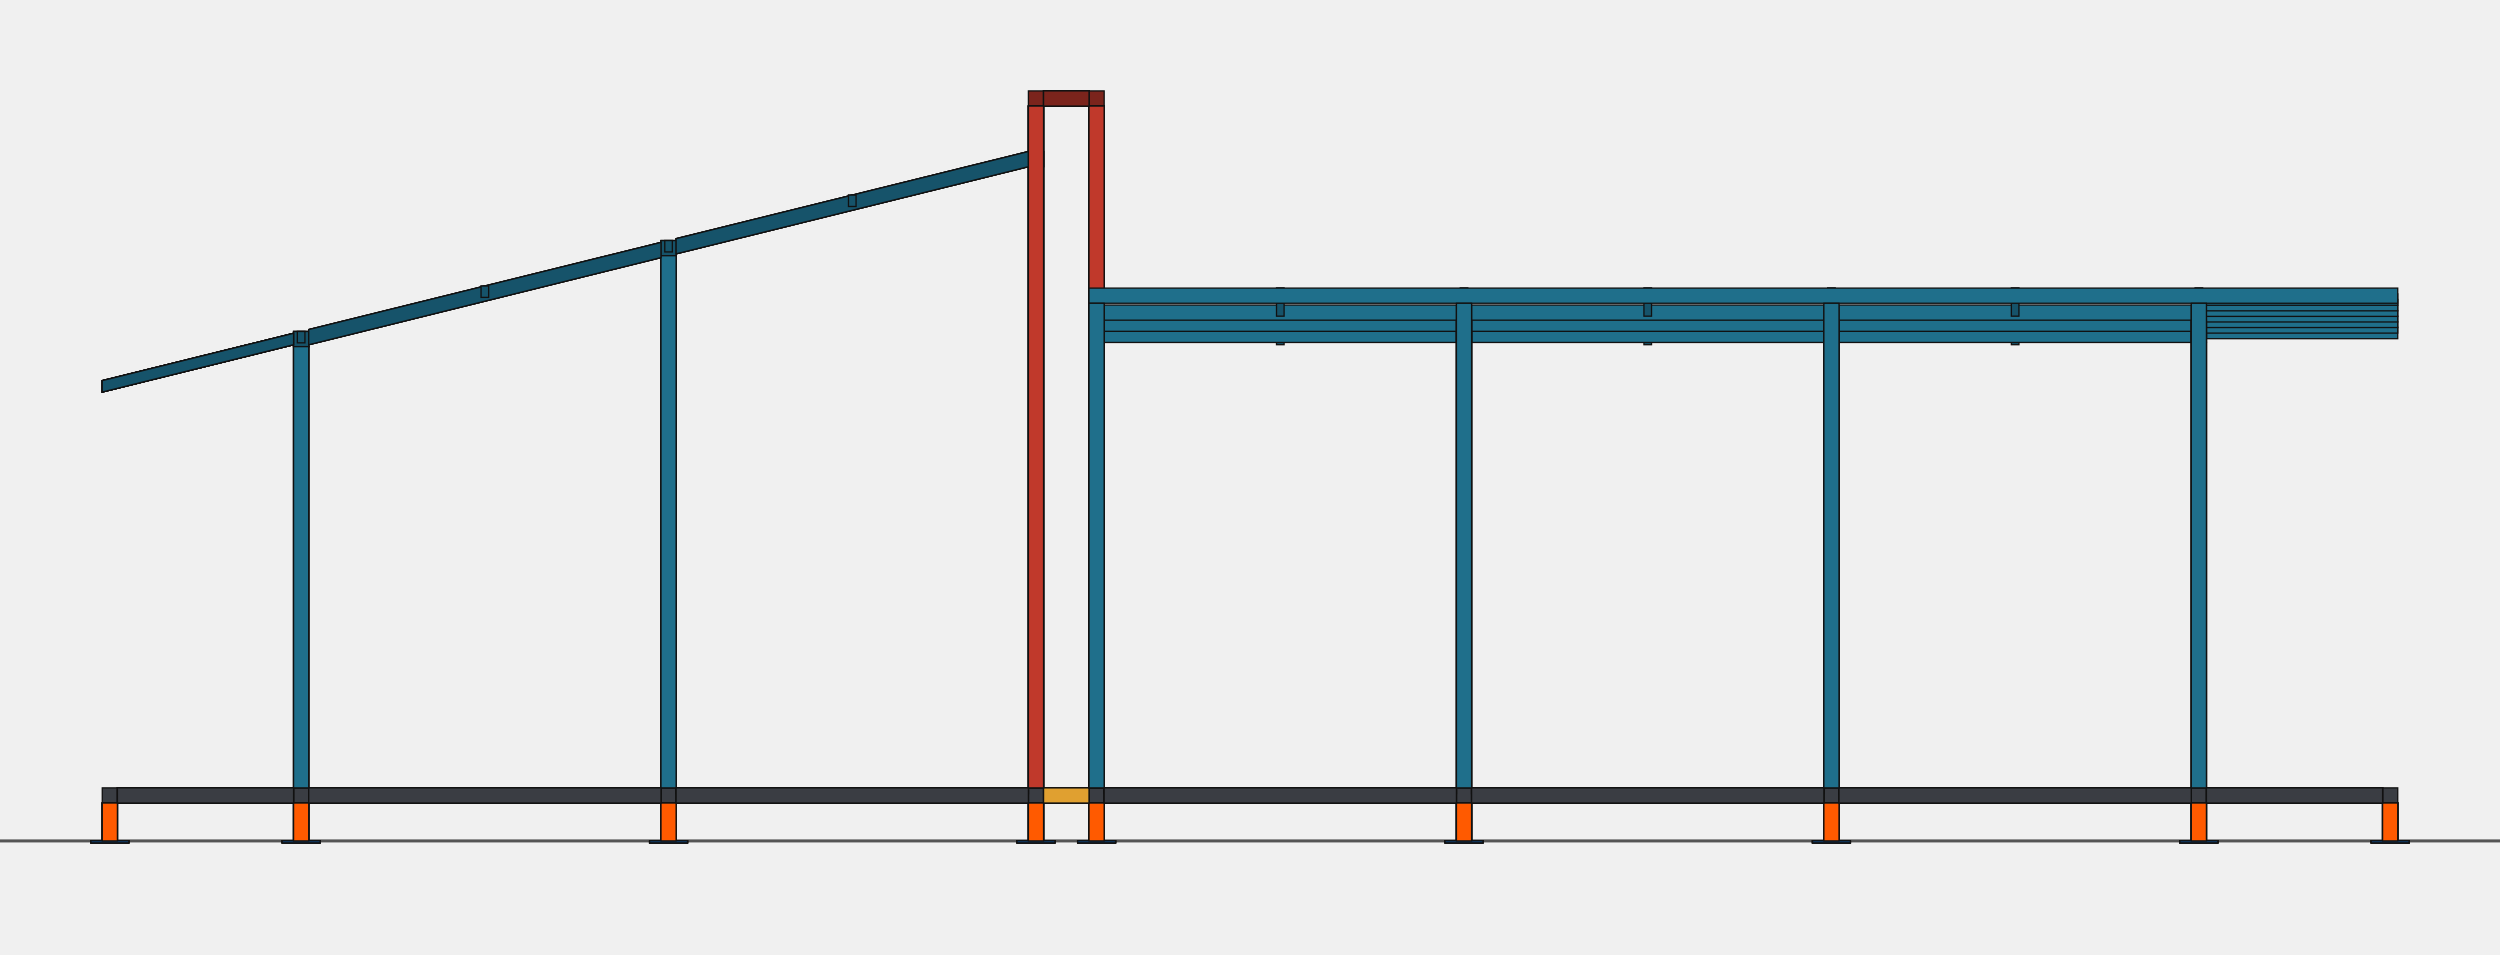
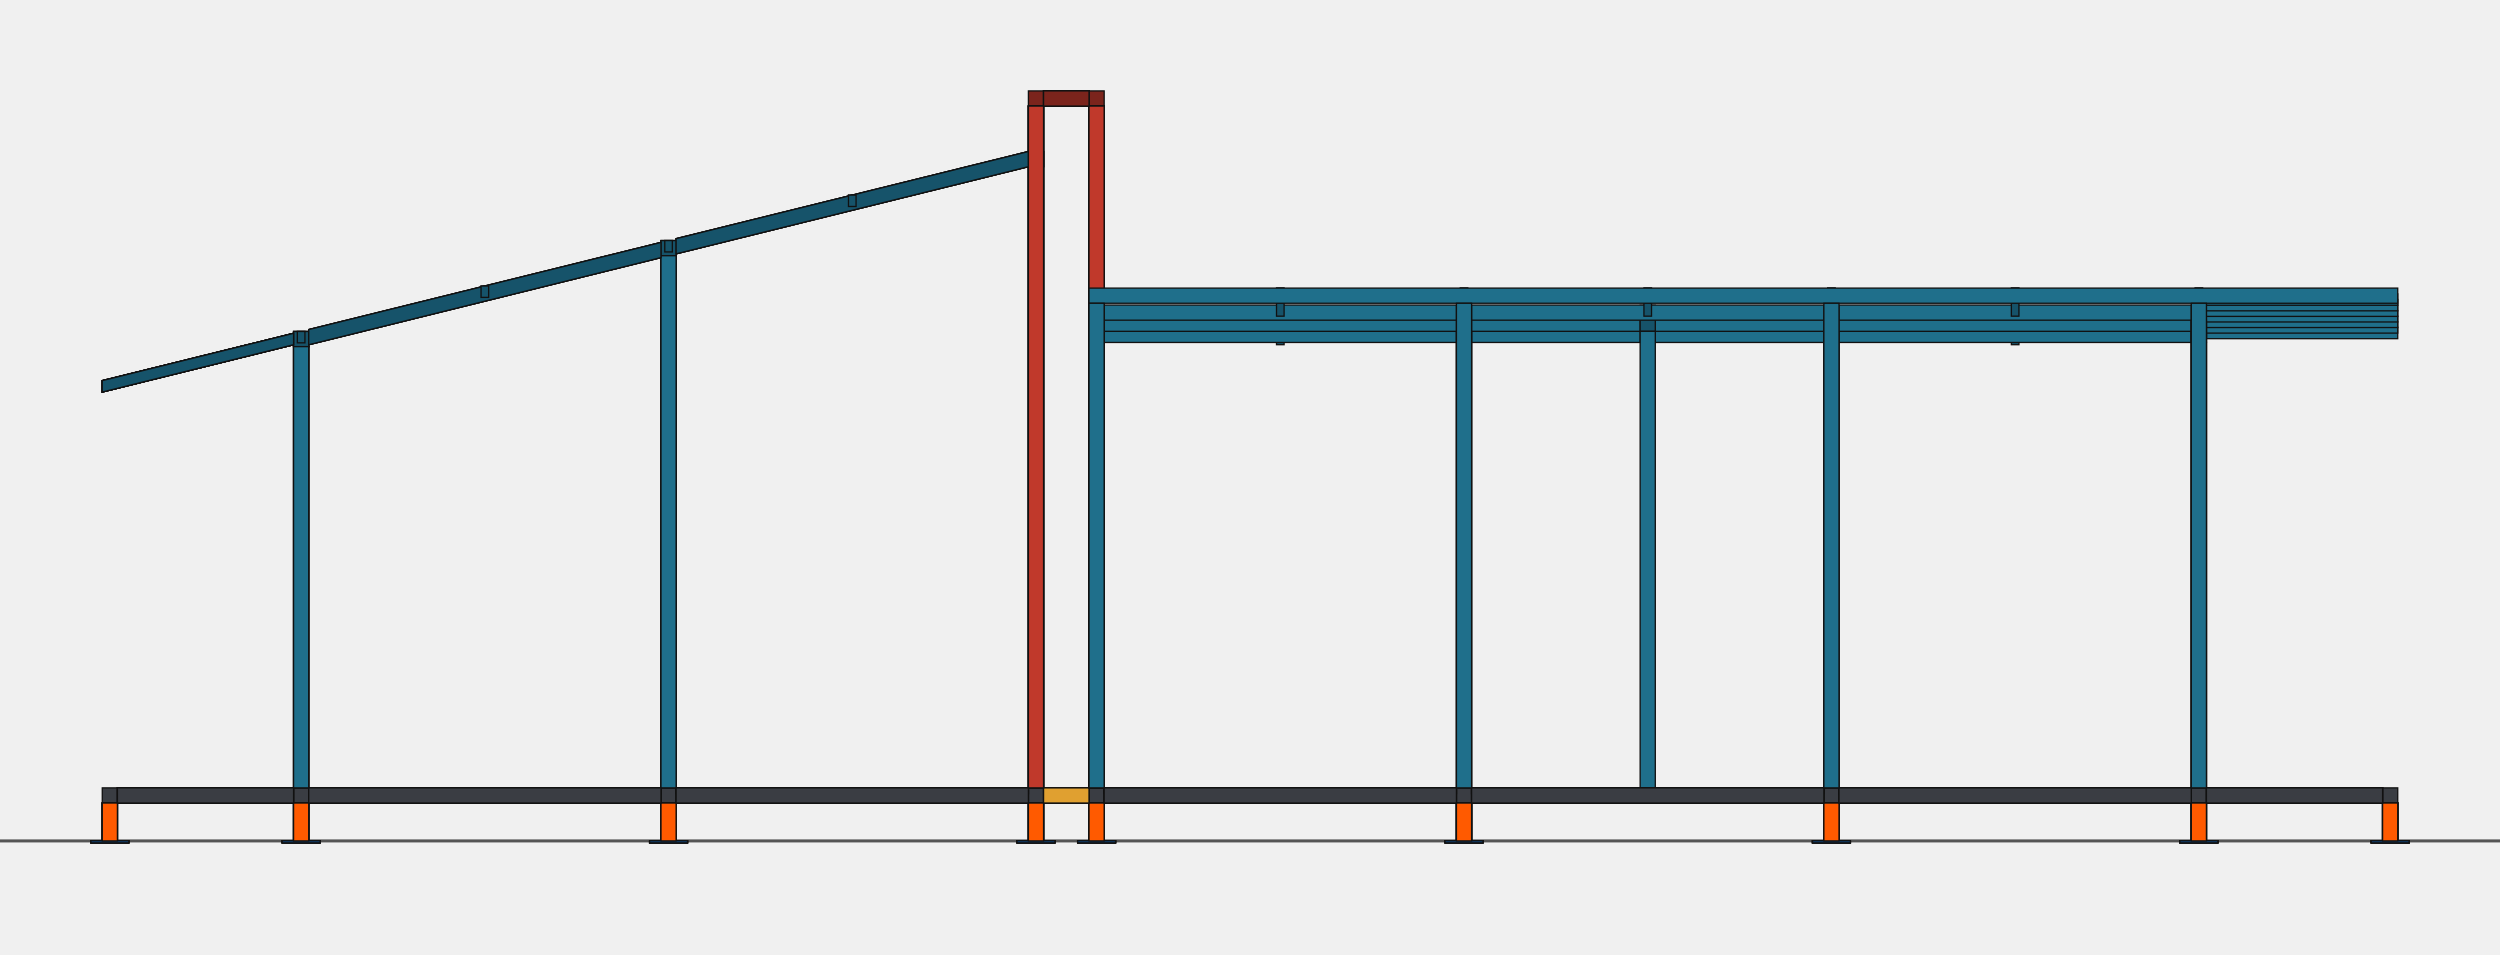
<svg xmlns="http://www.w3.org/2000/svg" viewBox="-582.5 -222.0 660.0 252.0" preserveAspectRatio="xMidYMid meet" role="img" aria-label="north elevation">
  <line x1="-582.5" y1="0" x2="77.5" y2="0" stroke="#555" stroke-width="0.8" />
  <polygon fill="#0a5fb4" stroke="#111" stroke-width="0.35" points="43.50,0.50 53.50,0.50 53.50,-0.00 43.50,-0.00" />
  <polygon fill="#ff5a00" stroke="#111" stroke-width="0.35" points="46.50,-0.00 50.50,-0.00 50.50,-10.00 46.50,-10.00" />
  <polygon fill="#0a5fb4" stroke="#111" stroke-width="0.35" points="-7.00,0.50 3.00,0.50 3.00,-0.00 -7.00,-0.00" />
  <polygon fill="#ff5a00" stroke="#111" stroke-width="0.35" points="-4.00,0.00 0.00,0.00 0.00,-10.00 -4.00,-10.00" />
  <polygon fill="#0a5fb4" stroke="#111" stroke-width="0.35" points="-104.00,0.50 -94.00,0.50 -94.00,-0.00 -104.00,-0.00" />
  <polygon fill="#ff5a00" stroke="#111" stroke-width="0.35" points="-101.00,0.00 -97.00,0.00 -97.00,-10.00 -101.00,-10.00" />
  <polygon fill="#0a5fb4" stroke="#111" stroke-width="0.35" points="-201.00,0.50 -191.00,0.50 -191.00,-0.00 -201.00,-0.00" />
  <polygon fill="#ff5a00" stroke="#111" stroke-width="0.35" points="-198.00,0.00 -194.00,0.00 -194.00,-10.00 -198.00,-10.00" />
  <polygon fill="#0a5fb4" stroke="#111" stroke-width="0.35" points="-298.00,0.50 -288.00,0.50 -288.00,-0.00 -298.00,-0.00" />
  <polygon fill="#ff5a00" stroke="#111" stroke-width="0.35" points="-295.00,0.00 -291.00,0.00 -291.00,-10.00 -295.00,-10.00" />
  <polygon fill="#0a5fb4" stroke="#111" stroke-width="0.35" points="-314.00,0.50 -304.00,0.50 -304.00,-0.00 -314.00,-0.00" />
  <polygon fill="#ff5a00" stroke="#111" stroke-width="0.35" points="-311.00,0.00 -307.00,0.00 -307.00,-10.00 -311.00,-10.00" />
  <polygon fill="#0a5fb4" stroke="#111" stroke-width="0.35" points="-411.00,0.50 -401.00,0.50 -401.00,-0.00 -411.00,-0.00" />
  <polygon fill="#ff5a00" stroke="#111" stroke-width="0.35" points="-408.00,0.00 -404.00,0.00 -404.00,-10.00 -408.00,-10.00" />
  <polygon fill="#0a5fb4" stroke="#111" stroke-width="0.35" points="-508.00,0.50 -498.00,0.50 -498.00,-0.00 -508.00,-0.00" />
  <polygon fill="#ff5a00" stroke="#111" stroke-width="0.35" points="-505.00,0.00 -501.00,0.00 -501.00,-10.00 -505.00,-10.00" />
  <polygon fill="#0a5fb4" stroke="#111" stroke-width="0.35" points="-558.50,0.50 -548.50,0.50 -548.50,-0.00 -558.50,-0.00" />
  <polygon fill="#ff5a00" stroke="#111" stroke-width="0.35" points="-555.50,-0.00 -551.50,-0.00 -551.50,-10.00 -555.50,-10.00" />
  <polygon fill="#3a3d43" stroke="#111" stroke-width="0.35" points="-0.00,-10.00 46.50,-10.00 46.50,-14.00 -0.00,-14.00" />
  <polygon fill="#3a3d43" stroke="#111" stroke-width="0.35" points="-97.00,-10.00 -4.00,-10.00 -4.00,-14.00 -97.00,-14.00" />
  <polygon fill="#3a3d43" stroke="#111" stroke-width="0.35" points="-194.00,-10.00 -101.00,-10.00 -101.00,-14.00 -194.00,-14.00" />
  <polygon fill="#3a3d43" stroke="#111" stroke-width="0.35" points="-291.00,-10.00 -198.00,-10.00 -198.00,-14.00 -291.00,-14.00" />
  <polygon fill="#e0a030" stroke="#111" stroke-width="0.35" points="-307.00,-10.00 -295.00,-10.00 -295.00,-14.00 -307.00,-14.00" />
  <polygon fill="#3a3d43" stroke="#111" stroke-width="0.35" points="-404.00,-10.00 -311.00,-10.00 -311.00,-14.00 -404.00,-14.00" />
  <polygon fill="#3a3d43" stroke="#111" stroke-width="0.35" points="-501.00,-10.00 -408.00,-10.00 -408.00,-14.00 -501.00,-14.00" />
  <polygon fill="#3a3d43" stroke="#111" stroke-width="0.35" points="-551.50,-10.00 -505.00,-10.00 -505.00,-14.00 -551.50,-14.00" />
  <polygon fill="#c0392b" stroke="#111" stroke-width="0.35" points="-295.00,-14.00 -291.00,-14.00 -291.00,-194.00 -295.00,-194.00" />
  <polygon fill="#c0392b" stroke="#111" stroke-width="0.35" points="-311.00,-14.00 -307.00,-14.00 -307.00,-194.00 -311.00,-194.00" />
  <polygon fill="#7b241c" stroke="#111" stroke-width="0.35" points="-307.00,-194.00 -295.00,-194.00 -295.00,-198.00 -307.00,-198.00" />
  <polygon fill="#16536a" stroke="#111" stroke-width="0.35" points="-3.00,-131.00 -1.00,-131.00 -1.00,-135.53 -3.00,-135.53" />
  <polygon fill="#16536a" stroke="#111" stroke-width="0.35" points="-51.50,-131.00 -49.50,-131.00 -49.50,-135.53 -51.50,-135.53" />
  <polygon fill="#16536a" stroke="#111" stroke-width="0.35" points="-100.00,-131.00 -98.00,-131.00 -98.00,-135.53 -100.00,-135.53" />
  <polygon fill="#16536a" stroke="#111" stroke-width="0.35" points="-148.50,-131.00 -146.50,-131.00 -146.50,-135.53 -148.50,-135.53" />
  <polygon fill="#16536a" stroke="#111" stroke-width="0.35" points="-197.00,-131.00 -195.00,-131.00 -195.00,-135.53 -197.00,-135.53" />
  <polygon fill="#16536a" stroke="#111" stroke-width="0.35" points="-245.50,-131.00 -243.50,-131.00 -243.50,-135.53 -245.50,-135.53" />
  <polygon fill="#16536a" stroke="#111" stroke-width="0.35" points="-294.00,-131.00 -292.00,-131.00 -292.00,-135.53 -294.00,-135.53" />
  <polygon fill="#16536a" stroke="#111" stroke-width="0.35" points="-310.00,-179.00 -308.00,-179.00 -308.00,-182.00 -310.00,-182.00" />
  <polygon fill="#16536a" stroke="#111" stroke-width="0.35" points="-358.50,-167.49 -356.50,-167.49 -356.50,-170.49 -358.50,-170.49" />
  <polygon fill="#16536a" stroke="#111" stroke-width="0.35" points="-407.00,-155.49 -405.00,-155.49 -405.00,-158.49 -407.00,-158.49" />
  <polygon fill="#16536a" stroke="#111" stroke-width="0.35" points="-455.50,-143.49 -453.50,-143.49 -453.50,-146.49 -455.50,-146.49" />
  <polygon fill="#16536a" stroke="#111" stroke-width="0.35" points="-504.00,-131.49 -502.00,-131.49 -502.00,-134.49 -504.00,-134.49" />
  <polygon fill="#0a5fb4" stroke="#111" stroke-width="0.35" points="43.50,0.50 53.50,0.50 53.50,-0.00 43.50,-0.00" />
  <polygon fill="#ff5a00" stroke="#111" stroke-width="0.35" points="46.50,-0.00 50.50,-0.00 50.50,-10.00 46.50,-10.00" />
  <polygon fill="#0a5fb4" stroke="#111" stroke-width="0.35" points="-7.00,0.50 3.00,0.50 3.00,-0.00 -7.00,-0.00" />
  <polygon fill="#ff5a00" stroke="#111" stroke-width="0.35" points="-4.00,0.00 0.00,0.00 0.00,-10.00 -4.00,-10.00" />
  <polygon fill="#0a5fb4" stroke="#111" stroke-width="0.35" points="-104.00,0.50 -94.00,0.50 -94.00,-0.00 -104.00,-0.00" />
  <polygon fill="#ff5a00" stroke="#111" stroke-width="0.35" points="-101.00,0.00 -97.00,0.00 -97.00,-10.00 -101.00,-10.00" />
  <polygon fill="#0a5fb4" stroke="#111" stroke-width="0.35" points="-201.00,0.50 -191.00,0.50 -191.00,-0.00 -201.00,-0.00" />
  <polygon fill="#ff5a00" stroke="#111" stroke-width="0.35" points="-198.00,0.00 -194.00,0.00 -194.00,-10.00 -198.00,-10.00" />
  <polygon fill="#0a5fb4" stroke="#111" stroke-width="0.35" points="-298.00,0.50 -288.00,0.50 -288.00,-0.00 -298.00,-0.00" />
  <polygon fill="#ff5a00" stroke="#111" stroke-width="0.35" points="-295.00,0.00 -291.00,0.00 -291.00,-10.00 -295.00,-10.00" />
  <polygon fill="#0a5fb4" stroke="#111" stroke-width="0.35" points="-314.00,0.50 -304.00,0.50 -304.00,-0.00 -314.00,-0.00" />
  <polygon fill="#ff5a00" stroke="#111" stroke-width="0.35" points="-311.00,0.00 -307.00,0.00 -307.00,-10.00 -311.00,-10.00" />
  <polygon fill="#0a5fb4" stroke="#111" stroke-width="0.35" points="-411.00,0.50 -401.00,0.50 -401.00,-0.00 -411.00,-0.00" />
  <polygon fill="#ff5a00" stroke="#111" stroke-width="0.35" points="-408.00,0.00 -404.00,0.00 -404.00,-10.00 -408.00,-10.00" />
  <polygon fill="#0a5fb4" stroke="#111" stroke-width="0.35" points="-508.00,0.50 -498.00,0.50 -498.00,-0.00 -508.00,-0.00" />
  <polygon fill="#ff5a00" stroke="#111" stroke-width="0.35" points="-505.00,0.00 -501.00,0.00 -501.00,-10.00 -505.00,-10.00" />
  <polygon fill="#0a5fb4" stroke="#111" stroke-width="0.35" points="-558.50,0.50 -548.50,0.50 -548.50,-0.00 -558.50,-0.00" />
  <polygon fill="#ff5a00" stroke="#111" stroke-width="0.35" points="-555.50,-0.00 -551.50,-0.00 -551.50,-10.00 -555.50,-10.00" />
  <polygon fill="#3a3d43" stroke="#111" stroke-width="0.35" points="-97.00,-10.00 -4.00,-10.00 -4.00,-14.00 -97.00,-14.00" />
  <polygon fill="#3a3d43" stroke="#111" stroke-width="0.35" points="-194.00,-10.00 -101.00,-10.00 -101.00,-14.00 -194.00,-14.00" />
  <polygon fill="#3a3d43" stroke="#111" stroke-width="0.35" points="-291.00,-10.00 -198.00,-10.00 -198.00,-14.00 -291.00,-14.00" />
  <polygon fill="#3a3d43" stroke="#111" stroke-width="0.35" points="-404.00,-10.00 -311.00,-10.00 -311.00,-14.00 -404.00,-14.00" />
  <polygon fill="#3a3d43" stroke="#111" stroke-width="0.35" points="-501.00,-10.00 -408.00,-10.00 -408.00,-14.00 -501.00,-14.00" />
  <polygon fill="#e0a030" stroke="#111" stroke-width="0.35" points="-307.00,-10.00 -295.00,-10.00 -295.00,-14.00 -307.00,-14.00" />
  <polygon fill="#3a3d43" stroke="#111" stroke-width="0.35" points="-0.00,-10.00 46.50,-10.00 46.50,-14.00 -0.00,-14.00" />
  <polygon fill="#3a3d43" stroke="#111" stroke-width="0.35" points="-551.50,-10.00 -505.00,-10.00 -505.00,-14.00 -551.50,-14.00" />
  <polygon fill="#c0392b" stroke="#111" stroke-width="0.35" points="-295.00,-14.00 -291.00,-14.00 -291.00,-194.00 -295.00,-194.00" />
  <polygon fill="#c0392b" stroke="#111" stroke-width="0.35" points="-311.00,-14.00 -307.00,-14.00 -307.00,-194.00 -311.00,-194.00" />
  <polygon fill="#7b241c" stroke="#111" stroke-width="0.35" points="-307.00,-194.00 -295.00,-194.00 -295.00,-198.00 -307.00,-198.00" />
  <polygon fill="#1f6f8b" stroke="#111" stroke-width="0.35" points="-4.00,-14.00 0.00,-14.00 0.00,-131.59 -4.00,-131.59" />
  <polygon fill="#1f6f8b" stroke="#111" stroke-width="0.35" points="-101.00,-14.00 -97.00,-14.00 -97.00,-131.59 -101.00,-131.59" />
  <polygon fill="#1f6f8b" stroke="#111" stroke-width="0.35" points="-198.00,-14.00 -194.00,-14.00 -194.00,-131.59 -198.00,-131.59" />
  <polygon fill="#1f6f8b" stroke="#111" stroke-width="0.35" points="-97.00,-131.59 -4.00,-131.59 -4.00,-135.59 -97.00,-135.59" />
  <polygon fill="#1f6f8b" stroke="#111" stroke-width="0.35" points="-194.00,-131.59 -101.00,-131.59 -101.00,-135.59 -194.00,-135.59" />
  <polygon fill="#1f6f8b" stroke="#111" stroke-width="0.35" points="-291.00,-131.59 -198.00,-131.59 -198.00,-135.59 -291.00,-135.59" />
  <polygon fill="#1f6f8b" stroke="#111" stroke-width="0.35" points="-408.00,-14.00 -404.00,-14.00 -404.00,-154.49 -408.00,-154.49" />
  <polygon fill="#1f6f8b" stroke="#111" stroke-width="0.35" points="-505.00,-14.00 -501.00,-14.00 -501.00,-130.49 -505.00,-130.49" />
  <polygon fill="#16536a" stroke="#111" stroke-width="0.35" points="-404.00,-154.99 -311.00,-178.00 -311.00,-182.00 -404.00,-158.99" />
  <polygon fill="#16536a" stroke="#111" stroke-width="0.35" points="-501.00,-130.99 -408.00,-154.00 -408.00,-158.00 -501.00,-134.99" />
  <polygon fill="#1f6f8b" stroke="#111" stroke-width="0.35" points="-0.00,-132.59 50.50,-132.59 50.50,-135.59 -0.00,-135.59" />
  <polygon fill="#16536a" stroke="#111" stroke-width="0.35" points="-555.50,-118.51 -505.00,-131.00 -505.00,-134.00 -555.50,-121.51" />
  <polygon fill="#9e9e9e" stroke="#111" stroke-width="0.35" points="-97.00,-12.50 -4.00,-12.50 -4.00,-13.50 -97.00,-13.50" />
  <polygon fill="#9e9e9e" stroke="#111" stroke-width="0.35" points="-194.00,-12.50 -101.00,-12.50 -101.00,-13.50 -194.00,-13.50" />
  <polygon fill="#9e9e9e" stroke="#111" stroke-width="0.35" points="-291.00,-12.50 -198.00,-12.50 -198.00,-13.50 -291.00,-13.50" />
  <polygon fill="#9e9e9e" stroke="#111" stroke-width="0.35" points="-404.00,-12.50 -311.00,-12.50 -311.00,-13.50 -404.00,-13.50" />
  <polygon fill="#9e9e9e" stroke="#111" stroke-width="0.35" points="-501.00,-12.50 -408.00,-12.50 -408.00,-13.50 -501.00,-13.50" />
  <polygon fill="#16536a" stroke="#111" stroke-width="0.35" points="-4.00,-131.65 -0.00,-131.65 -0.00,-138.47 -4.00,-138.47" />
-   <polygon fill="#16536a" stroke="#111" stroke-width="0.35" points="-101.00,-131.65 -97.00,-131.65 -97.00,-138.47 -101.00,-138.47" />
-   <polygon fill="#16536a" stroke="#111" stroke-width="0.35" points="-198.00,-131.65 -194.00,-131.65 -194.00,-138.47 -198.00,-138.47" />
+   <polygon fill="#16536a" stroke="#111" stroke-width="0.35" points="-149.50,-131.65 -145.50,-131.65 -145.50,-138.47 -149.50,-138.47" />
  <polygon fill="#16536a" stroke="#111" stroke-width="0.35" points="-295.00,-131.65 -291.00,-131.65 -291.00,-138.47 -295.00,-138.47" />
  <polygon fill="#16536a" stroke="#111" stroke-width="0.35" points="-311.00,-178.00 -307.00,-178.00 -307.00,-182.00 -311.00,-182.00" />
  <polygon fill="#16536a" stroke="#111" stroke-width="0.35" points="-408.00,-154.49 -404.00,-154.49 -404.00,-158.49 -408.00,-158.49" />
  <polygon fill="#16536a" stroke="#111" stroke-width="0.35" points="-505.00,-130.49 -501.00,-130.49 -501.00,-134.49 -505.00,-134.49" />
  <polygon fill="#1f6f8b" stroke="#111" stroke-width="0.35" points="-0.00,-134.06 50.50,-134.06 50.50,-137.06 -0.00,-137.06" />
  <polygon fill="#16536a" stroke="#111" stroke-width="0.35" points="-555.50,-118.51 -505.00,-131.00 -505.00,-134.00 -555.50,-121.51" />
  <polygon fill="#0a5fb4" stroke="#111" stroke-width="0.35" points="43.50,0.50 53.50,0.50 53.50,-0.00 43.50,-0.00" />
  <polygon fill="#ff5a00" stroke="#111" stroke-width="0.35" points="46.50,-0.00 50.50,-0.00 50.50,-10.00 46.50,-10.00" />
  <polygon fill="#0a5fb4" stroke="#111" stroke-width="0.35" points="-7.00,0.50 3.00,0.50 3.00,-0.00 -7.00,-0.00" />
  <polygon fill="#ff5a00" stroke="#111" stroke-width="0.35" points="-4.00,0.00 0.00,0.00 0.00,-10.00 -4.00,-10.00" />
  <polygon fill="#0a5fb4" stroke="#111" stroke-width="0.35" points="-104.00,0.50 -94.00,0.50 -94.00,-0.00 -104.00,-0.00" />
  <polygon fill="#ff5a00" stroke="#111" stroke-width="0.35" points="-101.00,0.00 -97.00,0.00 -97.00,-10.00 -101.00,-10.00" />
  <polygon fill="#0a5fb4" stroke="#111" stroke-width="0.35" points="-201.00,0.50 -191.00,0.50 -191.00,-0.00 -201.00,-0.00" />
  <polygon fill="#ff5a00" stroke="#111" stroke-width="0.35" points="-198.00,0.00 -194.00,0.00 -194.00,-10.00 -198.00,-10.00" />
  <polygon fill="#0a5fb4" stroke="#111" stroke-width="0.35" points="-298.00,0.50 -288.00,0.50 -288.00,-0.00 -298.00,-0.00" />
  <polygon fill="#ff5a00" stroke="#111" stroke-width="0.35" points="-295.00,0.00 -291.00,0.00 -291.00,-10.00 -295.00,-10.00" />
  <polygon fill="#0a5fb4" stroke="#111" stroke-width="0.35" points="-314.00,0.50 -304.00,0.50 -304.00,-0.00 -314.00,-0.00" />
  <polygon fill="#ff5a00" stroke="#111" stroke-width="0.35" points="-311.00,0.00 -307.00,0.00 -307.00,-10.00 -311.00,-10.00" />
  <polygon fill="#0a5fb4" stroke="#111" stroke-width="0.35" points="-411.00,0.50 -401.00,0.50 -401.00,-0.00 -411.00,-0.00" />
  <polygon fill="#ff5a00" stroke="#111" stroke-width="0.35" points="-408.00,0.00 -404.00,0.00 -404.00,-10.00 -408.00,-10.00" />
  <polygon fill="#0a5fb4" stroke="#111" stroke-width="0.35" points="-508.00,0.50 -498.00,0.50 -498.00,-0.00 -508.00,-0.00" />
  <polygon fill="#ff5a00" stroke="#111" stroke-width="0.35" points="-505.00,0.00 -501.00,0.00 -501.00,-10.00 -505.00,-10.00" />
  <polygon fill="#0a5fb4" stroke="#111" stroke-width="0.35" points="-558.50,0.50 -548.50,0.50 -548.50,-0.00 -558.50,-0.00" />
  <polygon fill="#ff5a00" stroke="#111" stroke-width="0.35" points="-555.50,-0.00 -551.50,-0.00 -551.50,-10.00 -555.50,-10.00" />
  <polygon fill="#3a3d43" stroke="#111" stroke-width="0.35" points="-97.00,-10.00 -4.00,-10.00 -4.00,-14.00 -97.00,-14.00" />
  <polygon fill="#3a3d43" stroke="#111" stroke-width="0.35" points="-194.00,-10.00 -101.00,-10.00 -101.00,-14.00 -194.00,-14.00" />
  <polygon fill="#3a3d43" stroke="#111" stroke-width="0.35" points="-291.00,-10.00 -198.00,-10.00 -198.00,-14.00 -291.00,-14.00" />
  <polygon fill="#3a3d43" stroke="#111" stroke-width="0.35" points="-404.00,-10.00 -311.00,-10.00 -311.00,-14.00 -404.00,-14.00" />
  <polygon fill="#3a3d43" stroke="#111" stroke-width="0.35" points="-501.00,-10.00 -408.00,-10.00 -408.00,-14.00 -501.00,-14.00" />
  <polygon fill="#e0a030" stroke="#111" stroke-width="0.35" points="-307.00,-10.00 -295.00,-10.00 -295.00,-14.00 -307.00,-14.00" />
  <polygon fill="#3a3d43" stroke="#111" stroke-width="0.35" points="-0.00,-10.00 46.50,-10.00 46.50,-14.00 -0.00,-14.00" />
  <polygon fill="#3a3d43" stroke="#111" stroke-width="0.35" points="-551.50,-10.00 -505.00,-10.00 -505.00,-14.00 -551.50,-14.00" />
  <polygon fill="#c0392b" stroke="#111" stroke-width="0.35" points="-295.00,-14.00 -291.00,-14.00 -291.00,-194.00 -295.00,-194.00" />
  <polygon fill="#c0392b" stroke="#111" stroke-width="0.35" points="-311.00,-14.00 -307.00,-14.00 -307.00,-194.00 -311.00,-194.00" />
  <polygon fill="#7b241c" stroke="#111" stroke-width="0.35" points="-307.00,-194.00 -295.00,-194.00 -295.00,-198.00 -307.00,-198.00" />
  <polygon fill="#1f6f8b" stroke="#111" stroke-width="0.35" points="-4.00,-14.00 0.00,-14.00 0.00,-134.53 -4.00,-134.53" />
-   <polygon fill="#1f6f8b" stroke="#111" stroke-width="0.35" points="-101.00,-14.00 -97.00,-14.00 -97.00,-134.53 -101.00,-134.53" />
-   <polygon fill="#1f6f8b" stroke="#111" stroke-width="0.35" points="-198.00,-14.00 -194.00,-14.00 -194.00,-134.53 -198.00,-134.53" />
-   <polygon fill="#1f6f8b" stroke="#111" stroke-width="0.35" points="-97.00,-134.53 -4.00,-134.53 -4.00,-138.53 -97.00,-138.53" />
-   <polygon fill="#1f6f8b" stroke="#111" stroke-width="0.35" points="-194.00,-134.53 -101.00,-134.53 -101.00,-138.53 -194.00,-138.53" />
-   <polygon fill="#1f6f8b" stroke="#111" stroke-width="0.35" points="-291.00,-134.53 -198.00,-134.53 -198.00,-138.53 -291.00,-138.53" />
+   <polygon fill="#1f6f8b" stroke="#111" stroke-width="0.35" points="-149.50,-14.00 -145.50,-14.00 -145.50,-134.53 -149.50,-134.53" />
+   <polygon fill="#1f6f8b" stroke="#111" stroke-width="0.35" points="-145.50,-134.53 -4.00,-134.53 -4.00,-138.53 -145.50,-138.53" />
+   <polygon fill="#1f6f8b" stroke="#111" stroke-width="0.35" points="-291.00,-134.53 -149.50,-134.53 -149.50,-138.53 -291.00,-138.53" />
  <polygon fill="#1f6f8b" stroke="#111" stroke-width="0.35" points="-408.00,-14.00 -404.00,-14.00 -404.00,-154.49 -408.00,-154.49" />
  <polygon fill="#1f6f8b" stroke="#111" stroke-width="0.35" points="-505.00,-14.00 -501.00,-14.00 -501.00,-130.49 -505.00,-130.49" />
  <polygon fill="#16536a" stroke="#111" stroke-width="0.35" points="-404.00,-154.99 -311.00,-178.00 -311.00,-182.00 -404.00,-158.99" />
  <polygon fill="#16536a" stroke="#111" stroke-width="0.35" points="-501.00,-130.99 -408.00,-154.00 -408.00,-158.00 -501.00,-134.99" />
  <polygon fill="#1f6f8b" stroke="#111" stroke-width="0.35" points="-0.00,-135.53 50.50,-135.53 50.50,-138.53 -0.00,-138.53" />
  <polygon fill="#16536a" stroke="#111" stroke-width="0.35" points="-555.50,-118.51 -505.00,-131.00 -505.00,-134.00 -555.50,-121.51" />
  <polygon fill="#3a3d43" stroke="#111" stroke-width="0.35" points="46.50,-10.00 50.50,-10.00 50.50,-14.00 46.50,-14.00" />
  <polygon fill="#3a3d43" stroke="#111" stroke-width="0.35" points="-4.00,-10.00 -0.00,-10.00 -0.00,-14.00 -4.00,-14.00" />
  <polygon fill="#3a3d43" stroke="#111" stroke-width="0.35" points="-101.00,-10.00 -97.00,-10.00 -97.00,-14.00 -101.00,-14.00" />
  <polygon fill="#3a3d43" stroke="#111" stroke-width="0.35" points="-198.00,-10.00 -194.00,-10.00 -194.00,-14.00 -198.00,-14.00" />
  <polygon fill="#3a3d43" stroke="#111" stroke-width="0.35" points="-295.00,-10.00 -291.00,-10.00 -291.00,-14.00 -295.00,-14.00" />
  <polygon fill="#3a3d43" stroke="#111" stroke-width="0.35" points="-311.00,-10.00 -307.00,-10.00 -307.00,-14.00 -311.00,-14.00" />
  <polygon fill="#3a3d43" stroke="#111" stroke-width="0.35" points="-408.00,-10.00 -404.00,-10.00 -404.00,-14.00 -408.00,-14.00" />
  <polygon fill="#3a3d43" stroke="#111" stroke-width="0.35" points="-505.00,-10.00 -501.00,-10.00 -501.00,-14.00 -505.00,-14.00" />
  <polygon fill="#3a3d43" stroke="#111" stroke-width="0.35" points="-555.50,-10.00 -551.50,-10.00 -551.50,-14.00 -555.50,-14.00" />
  <polygon fill="#9e9e9e" stroke="#111" stroke-width="0.35" points="-97.00,-12.50 -4.00,-12.50 -4.00,-13.50 -97.00,-13.50" />
  <polygon fill="#9e9e9e" stroke="#111" stroke-width="0.35" points="-194.00,-12.50 -101.00,-12.50 -101.00,-13.50 -194.00,-13.50" />
  <polygon fill="#9e9e9e" stroke="#111" stroke-width="0.35" points="-291.00,-12.50 -198.00,-12.50 -198.00,-13.50 -291.00,-13.50" />
  <polygon fill="#9e9e9e" stroke="#111" stroke-width="0.35" points="-404.00,-12.50 -311.00,-12.50 -311.00,-13.50 -404.00,-13.50" />
  <polygon fill="#9e9e9e" stroke="#111" stroke-width="0.35" points="-501.00,-12.50 -408.00,-12.50 -408.00,-13.50 -501.00,-13.50" />
  <polygon fill="#7b241c" stroke="#111" stroke-width="0.35" points="-295.00,-194.00 -291.00,-194.00 -291.00,-198.00 -295.00,-198.00" />
  <polygon fill="#7b241c" stroke="#111" stroke-width="0.35" points="-311.00,-194.00 -307.00,-194.00 -307.00,-198.00 -311.00,-198.00" />
  <polygon fill="#16536a" stroke="#111" stroke-width="0.35" points="-4.00,-134.59 -0.00,-134.59 -0.00,-141.41 -4.00,-141.41" />
-   <polygon fill="#16536a" stroke="#111" stroke-width="0.35" points="-101.00,-134.59 -97.00,-134.59 -97.00,-141.41 -101.00,-141.41" />
-   <polygon fill="#16536a" stroke="#111" stroke-width="0.35" points="-198.00,-134.59 -194.00,-134.59 -194.00,-141.41 -198.00,-141.41" />
+   <polygon fill="#16536a" stroke="#111" stroke-width="0.35" points="-149.50,-134.59 -145.50,-134.59 -145.50,-141.41 -149.50,-141.41" />
  <polygon fill="#16536a" stroke="#111" stroke-width="0.35" points="-295.00,-134.59 -291.00,-134.59 -291.00,-141.41 -295.00,-141.41" />
  <polygon fill="#16536a" stroke="#111" stroke-width="0.35" points="-311.00,-178.00 -307.00,-178.00 -307.00,-182.00 -311.00,-182.00" />
  <polygon fill="#16536a" stroke="#111" stroke-width="0.35" points="-408.00,-154.49 -404.00,-154.49 -404.00,-158.49 -408.00,-158.49" />
  <polygon fill="#16536a" stroke="#111" stroke-width="0.35" points="-505.00,-130.49 -501.00,-130.49 -501.00,-134.49 -505.00,-134.49" />
  <polygon fill="#1f6f8b" stroke="#111" stroke-width="0.35" points="-0.00,-137.00 50.50,-137.00 50.50,-140.00 -0.00,-140.00" />
  <polygon fill="#16536a" stroke="#111" stroke-width="0.35" points="-555.50,-118.51 -505.00,-131.00 -505.00,-134.00 -555.50,-121.51" />
  <polygon fill="#0a5fb4" stroke="#111" stroke-width="0.35" points="43.50,0.50 53.50,0.50 53.50,-0.00 43.50,-0.00" />
  <polygon fill="#ff5a00" stroke="#111" stroke-width="0.35" points="46.50,-0.00 50.50,-0.00 50.50,-10.00 46.50,-10.00" />
  <polygon fill="#0a5fb4" stroke="#111" stroke-width="0.35" points="-7.00,0.50 3.00,0.50 3.00,-0.00 -7.00,-0.00" />
  <polygon fill="#ff5a00" stroke="#111" stroke-width="0.35" points="-4.00,0.00 0.00,0.00 0.00,-10.00 -4.00,-10.00" />
  <polygon fill="#0a5fb4" stroke="#111" stroke-width="0.35" points="-104.00,0.50 -94.00,0.50 -94.00,-0.00 -104.00,-0.00" />
  <polygon fill="#ff5a00" stroke="#111" stroke-width="0.35" points="-101.00,0.00 -97.00,0.00 -97.00,-10.00 -101.00,-10.00" />
  <polygon fill="#0a5fb4" stroke="#111" stroke-width="0.35" points="-201.00,0.50 -191.00,0.50 -191.00,-0.00 -201.00,-0.00" />
  <polygon fill="#ff5a00" stroke="#111" stroke-width="0.35" points="-198.00,0.00 -194.00,0.00 -194.00,-10.00 -198.00,-10.00" />
  <polygon fill="#0a5fb4" stroke="#111" stroke-width="0.35" points="-298.00,0.50 -288.00,0.50 -288.00,-0.00 -298.00,-0.00" />
  <polygon fill="#ff5a00" stroke="#111" stroke-width="0.35" points="-295.00,0.00 -291.00,0.00 -291.00,-10.00 -295.00,-10.00" />
  <polygon fill="#0a5fb4" stroke="#111" stroke-width="0.35" points="-314.00,0.50 -304.00,0.50 -304.00,-0.00 -314.00,-0.00" />
  <polygon fill="#ff5a00" stroke="#111" stroke-width="0.35" points="-311.00,0.00 -307.00,0.00 -307.00,-10.00 -311.00,-10.00" />
  <polygon fill="#0a5fb4" stroke="#111" stroke-width="0.35" points="-411.00,0.50 -401.00,0.50 -401.00,-0.00 -411.00,-0.00" />
  <polygon fill="#ff5a00" stroke="#111" stroke-width="0.35" points="-408.00,0.00 -404.00,0.00 -404.00,-10.00 -408.00,-10.00" />
  <polygon fill="#0a5fb4" stroke="#111" stroke-width="0.35" points="-508.00,0.50 -498.00,0.50 -498.00,-0.00 -508.00,-0.00" />
  <polygon fill="#ff5a00" stroke="#111" stroke-width="0.35" points="-505.00,0.00 -501.00,0.00 -501.00,-10.00 -505.00,-10.00" />
  <polygon fill="#0a5fb4" stroke="#111" stroke-width="0.35" points="-558.50,0.50 -548.50,0.50 -548.50,-0.00 -558.50,-0.00" />
  <polygon fill="#ff5a00" stroke="#111" stroke-width="0.35" points="-555.50,-0.00 -551.50,-0.00 -551.50,-10.00 -555.50,-10.00" />
  <polygon fill="#3a3d43" stroke="#111" stroke-width="0.35" points="-97.00,-10.00 -4.00,-10.00 -4.00,-14.00 -97.00,-14.00" />
  <polygon fill="#3a3d43" stroke="#111" stroke-width="0.35" points="-194.00,-10.00 -101.00,-10.00 -101.00,-14.00 -194.00,-14.00" />
  <polygon fill="#3a3d43" stroke="#111" stroke-width="0.35" points="-291.00,-10.00 -198.00,-10.00 -198.00,-14.00 -291.00,-14.00" />
  <polygon fill="#3a3d43" stroke="#111" stroke-width="0.35" points="-404.00,-10.00 -311.00,-10.00 -311.00,-14.00 -404.00,-14.00" />
  <polygon fill="#3a3d43" stroke="#111" stroke-width="0.35" points="-501.00,-10.00 -408.00,-10.00 -408.00,-14.00 -501.00,-14.00" />
  <polygon fill="#e0a030" stroke="#111" stroke-width="0.35" points="-307.00,-10.00 -295.00,-10.00 -295.00,-14.00 -307.00,-14.00" />
  <polygon fill="#3a3d43" stroke="#111" stroke-width="0.35" points="-0.00,-10.00 46.50,-10.00 46.50,-14.00 -0.00,-14.00" />
  <polygon fill="#3a3d43" stroke="#111" stroke-width="0.35" points="-551.50,-10.00 -505.00,-10.00 -505.00,-14.00 -551.50,-14.00" />
  <polygon fill="#c0392b" stroke="#111" stroke-width="0.35" points="-295.00,-14.00 -291.00,-14.00 -291.00,-194.00 -295.00,-194.00" />
  <polygon fill="#c0392b" stroke="#111" stroke-width="0.35" points="-311.00,-14.00 -307.00,-14.00 -307.00,-194.00 -311.00,-194.00" />
  <polygon fill="#7b241c" stroke="#111" stroke-width="0.35" points="-307.00,-194.00 -295.00,-194.00 -295.00,-198.00 -307.00,-198.00" />
  <polygon fill="#1f6f8b" stroke="#111" stroke-width="0.35" points="-4.00,-14.00 0.00,-14.00 0.00,-137.47 -4.00,-137.47" />
  <polygon fill="#1f6f8b" stroke="#111" stroke-width="0.35" points="-101.00,-14.00 -97.00,-14.00 -97.00,-137.47 -101.00,-137.47" />
  <polygon fill="#1f6f8b" stroke="#111" stroke-width="0.35" points="-198.00,-14.00 -194.00,-14.00 -194.00,-137.47 -198.00,-137.47" />
  <polygon fill="#1f6f8b" stroke="#111" stroke-width="0.35" points="-97.00,-137.47 -4.00,-137.47 -4.00,-141.47 -97.00,-141.47" />
  <polygon fill="#1f6f8b" stroke="#111" stroke-width="0.35" points="-194.00,-137.47 -101.00,-137.47 -101.00,-141.47 -194.00,-141.47" />
  <polygon fill="#1f6f8b" stroke="#111" stroke-width="0.35" points="-291.00,-137.47 -198.00,-137.47 -198.00,-141.47 -291.00,-141.47" />
  <polygon fill="#1f6f8b" stroke="#111" stroke-width="0.35" points="-408.00,-14.00 -404.00,-14.00 -404.00,-154.49 -408.00,-154.49" />
  <polygon fill="#1f6f8b" stroke="#111" stroke-width="0.35" points="-505.00,-14.00 -501.00,-14.00 -501.00,-130.49 -505.00,-130.49" />
  <polygon fill="#16536a" stroke="#111" stroke-width="0.35" points="-404.00,-154.99 -311.00,-178.00 -311.00,-182.00 -404.00,-158.99" />
  <polygon fill="#16536a" stroke="#111" stroke-width="0.35" points="-501.00,-130.99 -408.00,-154.00 -408.00,-158.00 -501.00,-134.99" />
  <polygon fill="#1f6f8b" stroke="#111" stroke-width="0.35" points="-0.00,-138.47 50.50,-138.47 50.50,-141.47 -0.00,-141.47" />
  <polygon fill="#16536a" stroke="#111" stroke-width="0.35" points="-555.50,-118.51 -505.00,-131.00 -505.00,-134.00 -555.50,-121.51" />
  <polygon fill="#ffffff" stroke="#111" stroke-width="0.35" points="-97.00,-12.50 -4.00,-12.50 -4.00,-13.50 -97.00,-13.50" />
  <polygon fill="#ffffff" stroke="#111" stroke-width="0.35" points="-194.00,-12.50 -101.00,-12.50 -101.00,-13.50 -194.00,-13.50" />
  <polygon fill="#ffffff" stroke="#111" stroke-width="0.35" points="-291.00,-12.50 -198.00,-12.50 -198.00,-13.50 -291.00,-13.50" />
  <polygon fill="#9e9e9e" stroke="#111" stroke-width="0.35" points="-404.00,-12.50 -311.00,-12.50 -311.00,-13.50 -404.00,-13.50" />
  <polygon fill="#9e9e9e" stroke="#111" stroke-width="0.35" points="-501.00,-12.50 -408.00,-12.50 -408.00,-13.50 -501.00,-13.50" />
  <polygon fill="#16536a" stroke="#111" stroke-width="0.35" points="-311.00,-178.00 -307.00,-178.00 -307.00,-182.00 -311.00,-182.00" />
  <polygon fill="#16536a" stroke="#111" stroke-width="0.35" points="-408.00,-154.49 -404.00,-154.49 -404.00,-158.49 -408.00,-158.49" />
  <polygon fill="#16536a" stroke="#111" stroke-width="0.35" points="-505.00,-130.49 -501.00,-130.49 -501.00,-134.49 -505.00,-134.49" />
  <polygon fill="#1f6f8b" stroke="#111" stroke-width="0.35" points="-0.00,-139.94 50.50,-139.94 50.50,-142.94 -0.00,-142.94" />
  <polygon fill="#16536a" stroke="#111" stroke-width="0.35" points="-555.50,-118.51 -505.00,-131.00 -505.00,-134.00 -555.50,-121.51" />
  <polygon fill="#16536a" stroke="#111" stroke-width="0.35" points="-3.00,-138.53 -1.00,-138.53 -1.00,-146.00 -3.00,-146.00" />
  <polygon fill="#16536a" stroke="#111" stroke-width="0.35" points="-51.50,-138.53 -49.50,-138.53 -49.50,-146.00 -51.50,-146.00" />
  <polygon fill="#16536a" stroke="#111" stroke-width="0.35" points="-100.00,-138.53 -98.00,-138.53 -98.00,-146.00 -100.00,-146.00" />
  <polygon fill="#16536a" stroke="#111" stroke-width="0.35" points="-148.50,-138.53 -146.50,-138.53 -146.50,-146.00 -148.50,-146.00" />
  <polygon fill="#16536a" stroke="#111" stroke-width="0.35" points="-197.00,-138.53 -195.00,-138.53 -195.00,-146.00 -197.00,-146.00" />
  <polygon fill="#16536a" stroke="#111" stroke-width="0.35" points="-245.50,-138.53 -243.50,-138.53 -243.50,-146.00 -245.50,-146.00" />
  <polygon fill="#16536a" stroke="#111" stroke-width="0.35" points="-294.00,-138.53 -292.00,-138.53 -292.00,-146.00 -294.00,-146.00" />
  <polygon fill="#0a5fb4" stroke="#111" stroke-width="0.35" points="43.50,0.50 53.50,0.50 53.50,-0.00 43.50,-0.00" />
  <polygon fill="#ff5a00" stroke="#111" stroke-width="0.35" points="46.50,-0.00 50.50,-0.00 50.50,-10.00 46.50,-10.00" />
  <polygon fill="#0a5fb4" stroke="#111" stroke-width="0.35" points="-7.00,0.50 3.00,0.50 3.00,-0.00 -7.00,-0.00" />
  <polygon fill="#ff5a00" stroke="#111" stroke-width="0.35" points="-4.00,0.00 0.00,0.00 0.00,-10.00 -4.00,-10.00" />
  <polygon fill="#0a5fb4" stroke="#111" stroke-width="0.35" points="-104.00,0.50 -94.00,0.50 -94.00,-0.00 -104.00,-0.00" />
  <polygon fill="#ff5a00" stroke="#111" stroke-width="0.35" points="-101.00,0.00 -97.00,0.00 -97.00,-10.00 -101.00,-10.00" />
  <polygon fill="#0a5fb4" stroke="#111" stroke-width="0.35" points="-201.00,0.50 -191.00,0.50 -191.00,-0.00 -201.00,-0.00" />
  <polygon fill="#ff5a00" stroke="#111" stroke-width="0.35" points="-198.00,0.00 -194.00,0.00 -194.00,-10.00 -198.00,-10.00" />
  <polygon fill="#0a5fb4" stroke="#111" stroke-width="0.35" points="-298.00,0.50 -288.00,0.50 -288.00,-0.00 -298.00,-0.00" />
  <polygon fill="#ff5a00" stroke="#111" stroke-width="0.35" points="-295.00,0.00 -291.00,0.00 -291.00,-10.00 -295.00,-10.00" />
  <polygon fill="#0a5fb4" stroke="#111" stroke-width="0.35" points="-314.00,0.50 -304.00,0.50 -304.00,-0.00 -314.00,-0.00" />
  <polygon fill="#ff5a00" stroke="#111" stroke-width="0.35" points="-311.00,0.00 -307.00,0.00 -307.00,-10.00 -311.00,-10.00" />
  <polygon fill="#0a5fb4" stroke="#111" stroke-width="0.35" points="-411.00,0.50 -401.00,0.50 -401.00,-0.00 -411.00,-0.00" />
  <polygon fill="#ff5a00" stroke="#111" stroke-width="0.35" points="-408.00,0.00 -404.00,0.00 -404.00,-10.00 -408.00,-10.00" />
  <polygon fill="#0a5fb4" stroke="#111" stroke-width="0.35" points="-508.00,0.50 -498.00,0.50 -498.00,-0.00 -508.00,-0.00" />
  <polygon fill="#ff5a00" stroke="#111" stroke-width="0.35" points="-505.00,0.00 -501.00,0.00 -501.00,-10.00 -505.00,-10.00" />
  <polygon fill="#0a5fb4" stroke="#111" stroke-width="0.35" points="-558.50,0.50 -548.50,0.50 -548.50,-0.00 -558.50,-0.00" />
  <polygon fill="#ff5a00" stroke="#111" stroke-width="0.35" points="-555.50,-0.00 -551.50,-0.00 -551.50,-10.00 -555.50,-10.00" />
  <polygon fill="#3a3d43" stroke="#111" stroke-width="0.35" points="-97.00,-10.00 -4.00,-10.00 -4.00,-14.00 -97.00,-14.00" />
  <polygon fill="#3a3d43" stroke="#111" stroke-width="0.35" points="-194.00,-10.00 -101.00,-10.00 -101.00,-14.00 -194.00,-14.00" />
  <polygon fill="#3a3d43" stroke="#111" stroke-width="0.35" points="-291.00,-10.00 -198.00,-10.00 -198.00,-14.00 -291.00,-14.00" />
  <polygon fill="#3a3d43" stroke="#111" stroke-width="0.35" points="-404.00,-10.00 -311.00,-10.00 -311.00,-14.00 -404.00,-14.00" />
  <polygon fill="#3a3d43" stroke="#111" stroke-width="0.35" points="-501.00,-10.00 -408.00,-10.00 -408.00,-14.00 -501.00,-14.00" />
  <polygon fill="#e0a030" stroke="#111" stroke-width="0.35" points="-307.00,-10.00 -295.00,-10.00 -295.00,-14.00 -307.00,-14.00" />
  <polygon fill="#3a3d43" stroke="#111" stroke-width="0.35" points="-0.00,-10.00 46.50,-10.00 46.50,-14.00 -0.00,-14.00" />
  <polygon fill="#3a3d43" stroke="#111" stroke-width="0.35" points="-551.50,-10.00 -505.00,-10.00 -505.00,-14.00 -551.50,-14.00" />
  <polygon fill="#c0392b" stroke="#111" stroke-width="0.35" points="-295.00,-14.00 -291.00,-14.00 -291.00,-194.00 -295.00,-194.00" />
  <polygon fill="#c0392b" stroke="#111" stroke-width="0.35" points="-311.00,-14.00 -307.00,-14.00 -307.00,-194.00 -311.00,-194.00" />
  <polygon fill="#7b241c" stroke="#111" stroke-width="0.35" points="-307.00,-194.00 -295.00,-194.00 -295.00,-198.00 -307.00,-198.00" />
  <polygon fill="#1f6f8b" stroke="#111" stroke-width="0.35" points="-408.00,-14.00 -404.00,-14.00 -404.00,-154.49 -408.00,-154.49" />
  <polygon fill="#1f6f8b" stroke="#111" stroke-width="0.35" points="-505.00,-14.00 -501.00,-14.00 -501.00,-130.49 -505.00,-130.49" />
  <polygon fill="#16536a" stroke="#111" stroke-width="0.35" points="-404.00,-154.99 -311.00,-178.00 -311.00,-182.00 -404.00,-158.99" />
  <polygon fill="#16536a" stroke="#111" stroke-width="0.35" points="-501.00,-130.99 -408.00,-154.00 -408.00,-158.00 -501.00,-134.99" />
  <polygon fill="#1f6f8b" stroke="#111" stroke-width="0.35" points="-0.00,-141.41 50.50,-141.41 50.50,-144.41 -0.00,-144.41" />
  <polygon fill="#16536a" stroke="#111" stroke-width="0.35" points="-555.50,-118.51 -505.00,-131.00 -505.00,-134.00 -555.50,-121.51" />
  <polygon fill="#16536a" stroke="#111" stroke-width="0.35" points="-310.00,-179.00 -308.00,-179.00 -308.00,-182.00 -310.00,-182.00" />
  <polygon fill="#16536a" stroke="#111" stroke-width="0.35" points="-358.50,-167.49 -356.50,-167.49 -356.50,-170.49 -358.50,-170.49" />
  <polygon fill="#16536a" stroke="#111" stroke-width="0.35" points="-407.00,-155.49 -405.00,-155.49 -405.00,-158.49 -407.00,-158.49" />
  <polygon fill="#16536a" stroke="#111" stroke-width="0.35" points="-455.50,-143.49 -453.50,-143.49 -453.50,-146.49 -455.50,-146.49" />
  <polygon fill="#16536a" stroke="#111" stroke-width="0.35" points="-504.00,-131.49 -502.00,-131.49 -502.00,-134.49 -504.00,-134.49" />
  <polygon fill="#0a5fb4" stroke="#111" stroke-width="0.35" points="43.50,0.50 53.50,0.50 53.50,-0.00 43.50,-0.00" />
  <polygon fill="#ff5a00" stroke="#111" stroke-width="0.35" points="46.50,-0.00 50.50,-0.00 50.50,-10.00 46.50,-10.00" />
  <polygon fill="#0a5fb4" stroke="#111" stroke-width="0.35" points="-7.00,0.50 3.00,0.50 3.00,-0.00 -7.00,-0.00" />
  <polygon fill="#ff5a00" stroke="#111" stroke-width="0.35" points="-4.00,0.00 0.00,0.00 0.00,-10.00 -4.00,-10.00" />
  <polygon fill="#0a5fb4" stroke="#111" stroke-width="0.35" points="-104.00,0.50 -94.00,0.50 -94.00,-0.00 -104.00,-0.00" />
  <polygon fill="#ff5a00" stroke="#111" stroke-width="0.35" points="-101.00,0.00 -97.00,0.00 -97.00,-10.00 -101.00,-10.00" />
  <polygon fill="#0a5fb4" stroke="#111" stroke-width="0.35" points="-201.00,0.50 -191.00,0.50 -191.00,-0.00 -201.00,-0.00" />
  <polygon fill="#ff5a00" stroke="#111" stroke-width="0.35" points="-198.00,0.00 -194.00,0.00 -194.00,-10.00 -198.00,-10.00" />
  <polygon fill="#0a5fb4" stroke="#111" stroke-width="0.35" points="-298.00,0.50 -288.00,0.50 -288.00,-0.00 -298.00,-0.00" />
  <polygon fill="#ff5a00" stroke="#111" stroke-width="0.35" points="-295.00,0.00 -291.00,0.00 -291.00,-10.00 -295.00,-10.00" />
  <polygon fill="#0a5fb4" stroke="#111" stroke-width="0.35" points="-314.00,0.50 -304.00,0.50 -304.00,-0.00 -314.00,-0.00" />
  <polygon fill="#ff5a00" stroke="#111" stroke-width="0.35" points="-311.00,0.00 -307.00,0.00 -307.00,-10.00 -311.00,-10.00" />
  <polygon fill="#0a5fb4" stroke="#111" stroke-width="0.35" points="-411.00,0.50 -401.00,0.50 -401.00,-0.00 -411.00,-0.00" />
  <polygon fill="#ff5a00" stroke="#111" stroke-width="0.35" points="-408.00,0.00 -404.00,0.00 -404.00,-10.00 -408.00,-10.00" />
  <polygon fill="#0a5fb4" stroke="#111" stroke-width="0.35" points="-508.00,0.50 -498.00,0.50 -498.00,-0.00 -508.00,-0.00" />
  <polygon fill="#ff5a00" stroke="#111" stroke-width="0.35" points="-505.00,0.00 -501.00,0.00 -501.00,-10.00 -505.00,-10.00" />
  <polygon fill="#0a5fb4" stroke="#111" stroke-width="0.35" points="-558.50,0.50 -548.50,0.50 -548.50,-0.00 -558.50,-0.00" />
  <polygon fill="#ff5a00" stroke="#111" stroke-width="0.35" points="-555.50,-0.00 -551.50,-0.00 -551.50,-10.00 -555.50,-10.00" />
  <polygon fill="#3a3d43" stroke="#111" stroke-width="0.35" points="-0.00,-10.00 46.50,-10.00 46.50,-14.00 -0.00,-14.00" />
  <polygon fill="#3a3d43" stroke="#111" stroke-width="0.35" points="-97.00,-10.00 -4.00,-10.00 -4.00,-14.00 -97.00,-14.00" />
  <polygon fill="#3a3d43" stroke="#111" stroke-width="0.35" points="-194.00,-10.00 -101.00,-10.00 -101.00,-14.00 -194.00,-14.00" />
  <polygon fill="#3a3d43" stroke="#111" stroke-width="0.35" points="-291.00,-10.00 -198.00,-10.00 -198.00,-14.00 -291.00,-14.00" />
  <polygon fill="#e0a030" stroke="#111" stroke-width="0.35" points="-307.00,-10.00 -295.00,-10.00 -295.00,-14.00 -307.00,-14.00" />
  <polygon fill="#3a3d43" stroke="#111" stroke-width="0.35" points="-404.00,-10.00 -311.00,-10.00 -311.00,-14.00 -404.00,-14.00" />
  <polygon fill="#3a3d43" stroke="#111" stroke-width="0.35" points="-501.00,-10.00 -408.00,-10.00 -408.00,-14.00 -501.00,-14.00" />
  <polygon fill="#3a3d43" stroke="#111" stroke-width="0.35" points="-551.50,-10.00 -505.00,-10.00 -505.00,-14.00 -551.50,-14.00" />
  <polygon fill="#c0392b" stroke="#111" stroke-width="0.35" points="-295.00,-14.00 -291.00,-14.00 -291.00,-194.00 -295.00,-194.00" />
  <polygon fill="#c0392b" stroke="#111" stroke-width="0.35" points="-311.00,-14.00 -307.00,-14.00 -307.00,-194.00 -311.00,-194.00" />
  <polygon fill="#7b241c" stroke="#111" stroke-width="0.35" points="-307.00,-194.00 -295.00,-194.00 -295.00,-198.00 -307.00,-198.00" />
  <polygon fill="#1f6f8b" stroke="#111" stroke-width="0.35" points="-295.00,-141.94 50.50,-141.94 50.50,-145.94 -295.00,-145.94" />
  <polygon fill="#1f6f8b" stroke="#111" stroke-width="0.35" points="-4.00,-14.00 0.00,-14.00 0.00,-141.94 -4.00,-141.94" />
  <polygon fill="#1f6f8b" stroke="#111" stroke-width="0.35" points="-101.00,-14.00 -97.00,-14.00 -97.00,-141.94 -101.00,-141.94" />
  <polygon fill="#1f6f8b" stroke="#111" stroke-width="0.35" points="-198.00,-14.00 -194.00,-14.00 -194.00,-141.94 -198.00,-141.94" />
  <polygon fill="#1f6f8b" stroke="#111" stroke-width="0.35" points="-295.00,-14.00 -291.00,-14.00 -291.00,-141.94 -295.00,-141.94" />
</svg>
